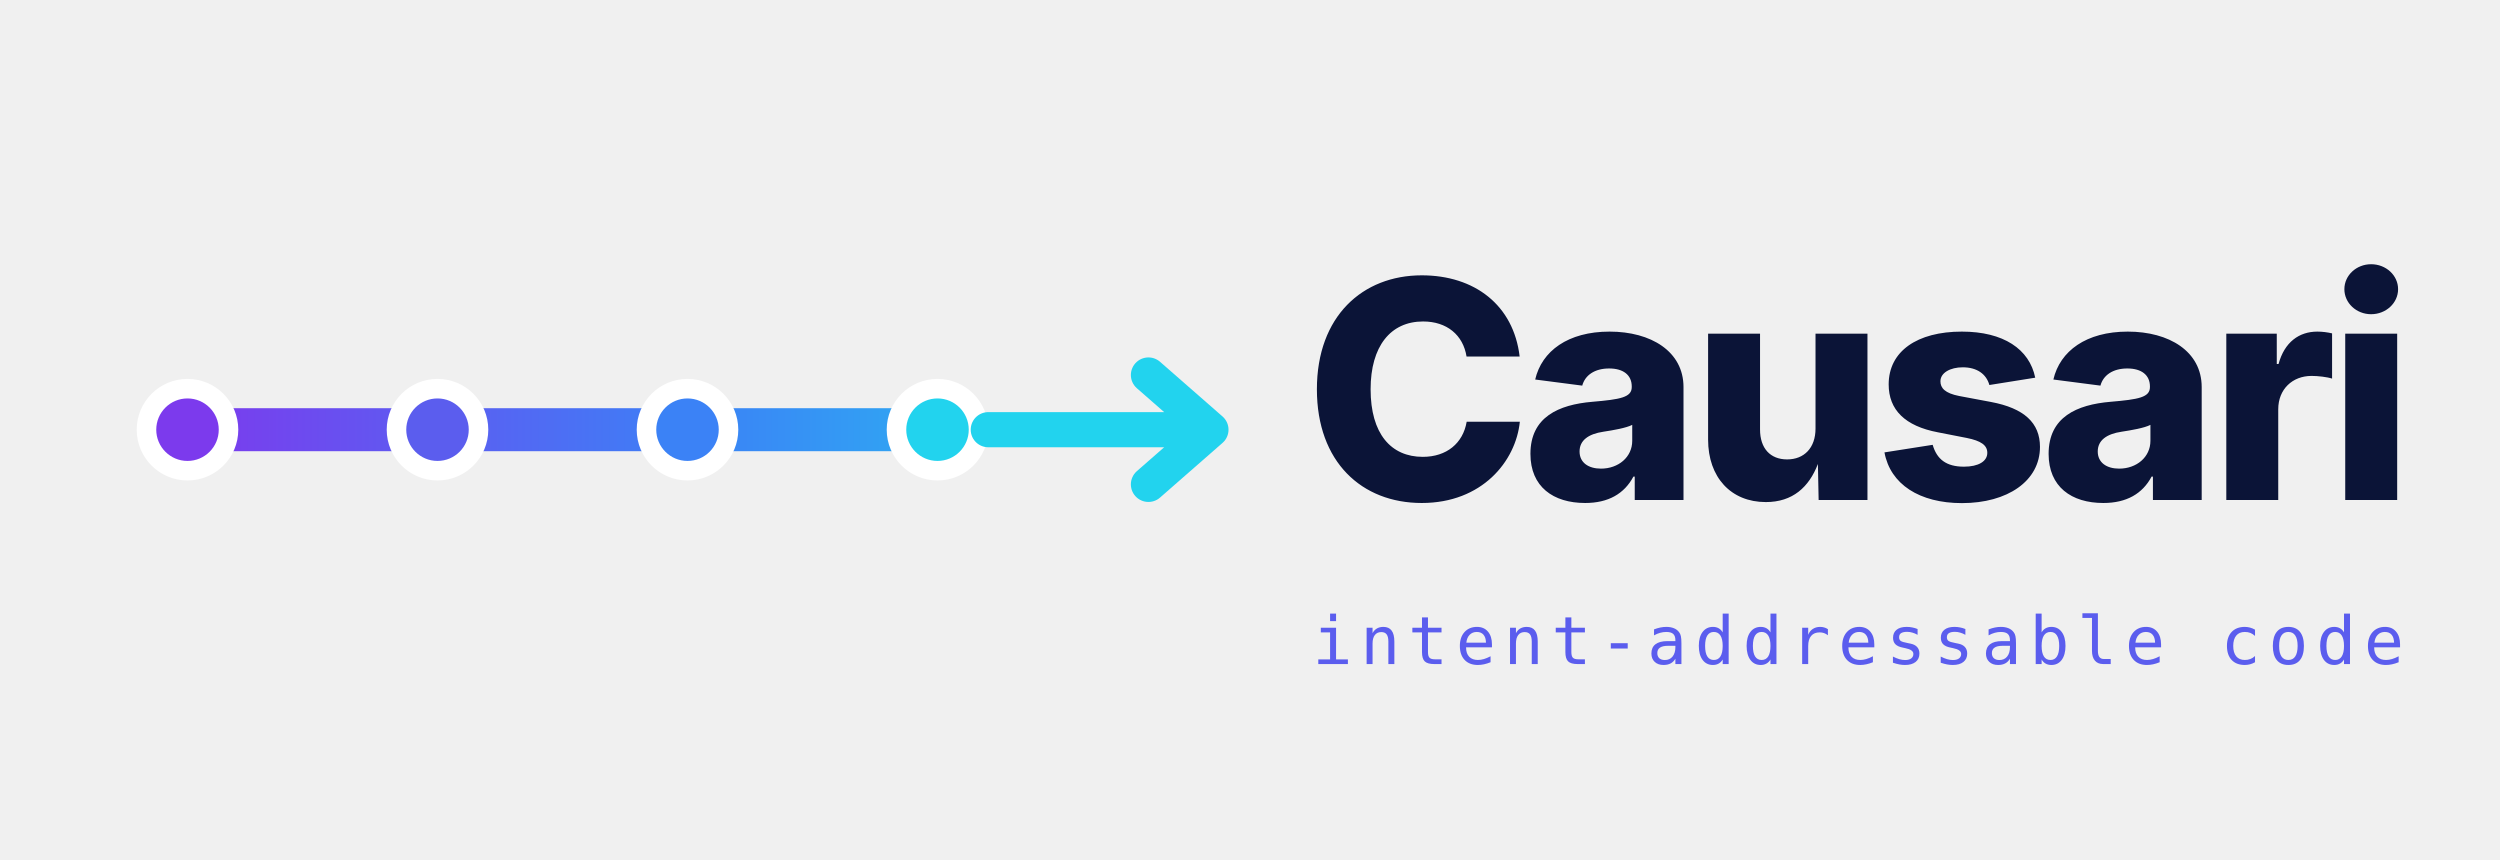
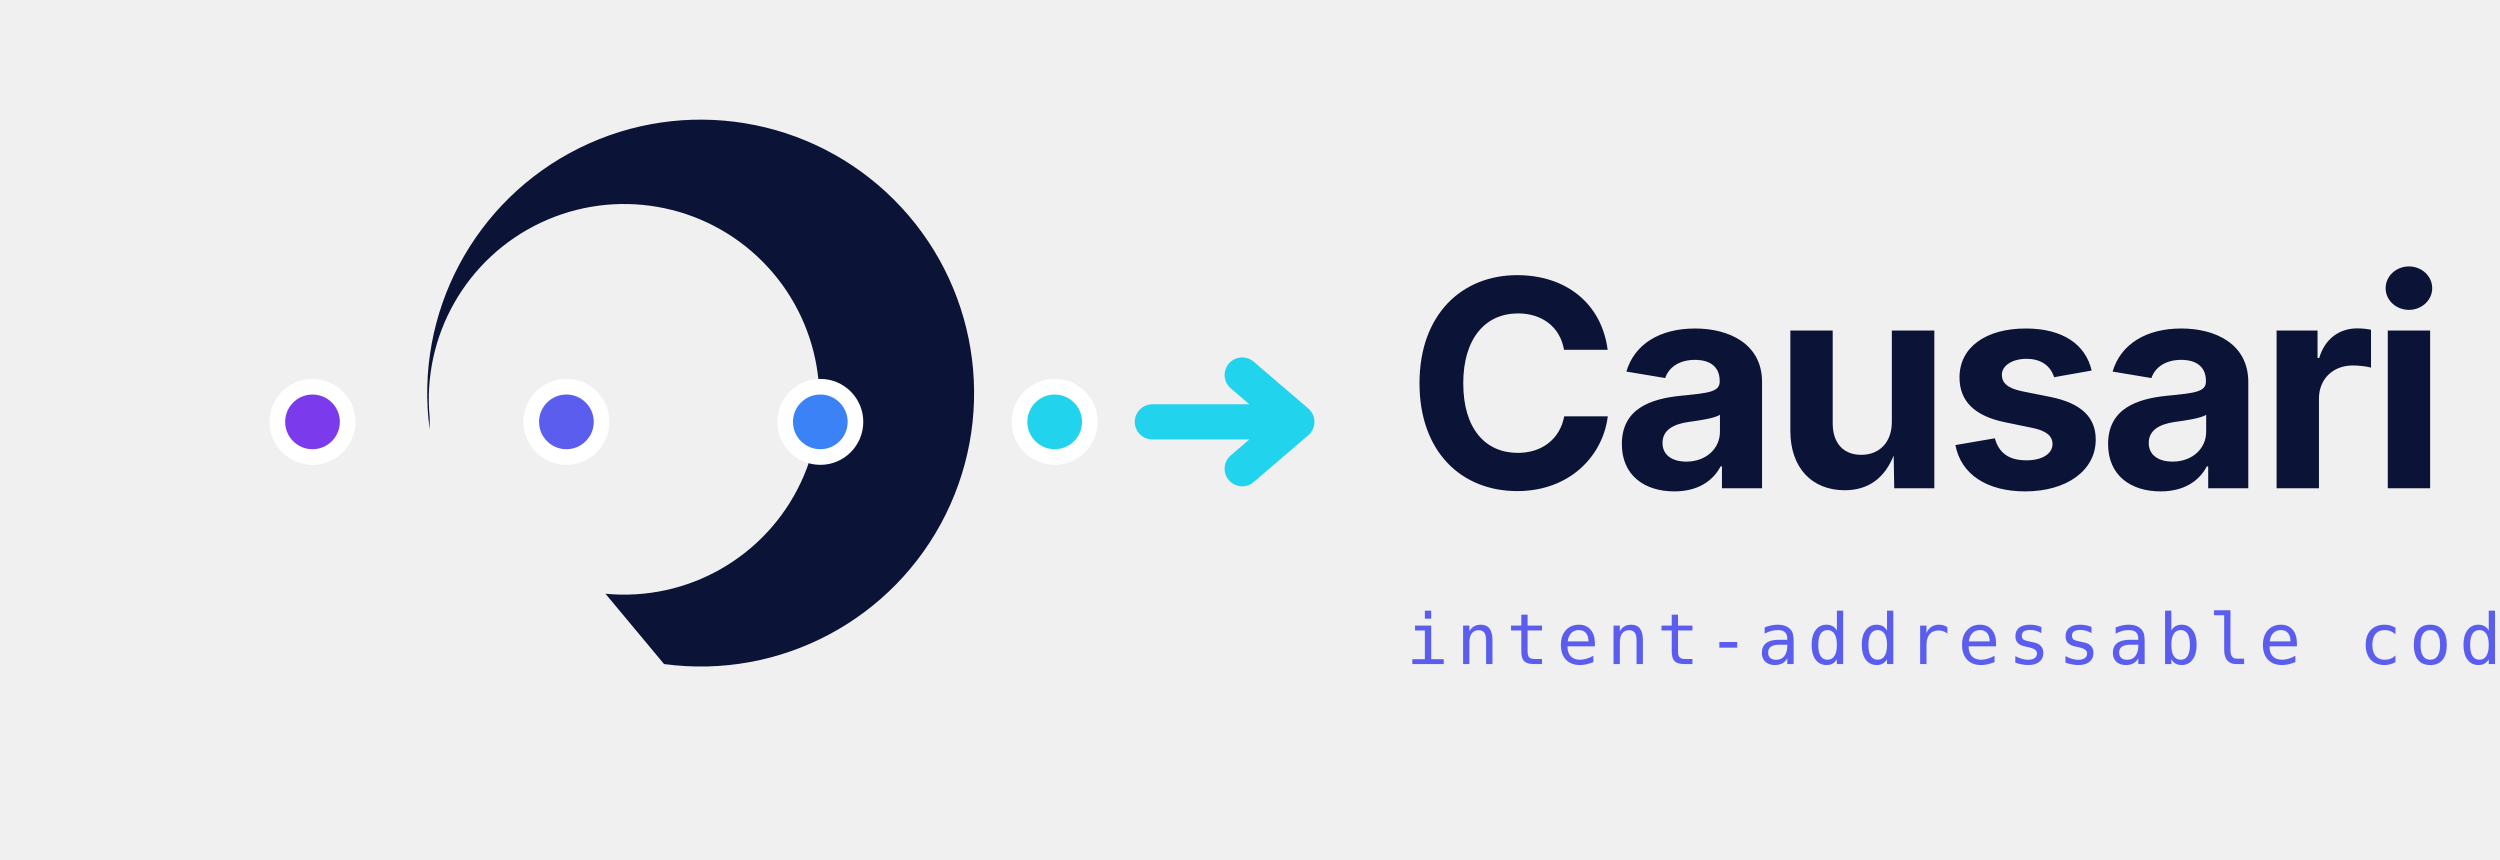
- <svg xmlns="http://www.w3.org/2000/svg" viewBox="0 0 640 220" role="img" aria-label="Causari — intent-addressable code">
+ <svg xmlns="http://www.w3.org/2000/svg" viewBox="0 0 640 220" role="img" aria-label="Causari">
  <defs>
-     <linearGradient id="cg" gradientUnits="userSpaceOnUse" x1="48" y1="110" x2="310" y2="110">
+     <linearGradient id="cg" x1="0%" y1="0%" x2="100%" y2="0%">
      <stop offset="0%" stop-color="#7C3AED" />
      <stop offset="50%" stop-color="#3B82F6" />
      <stop offset="100%" stop-color="#22D3EE" />
    </linearGradient>
  </defs>
-   <polyline points="48,110 112,110 176,110 240,110" stroke="url(#cg)" stroke-width="11" stroke-linecap="round" stroke-linejoin="round" fill="none" />
+   <path d="M 130 110            a 70 70 0 1 1 60 60            L 175 152            a 50 50 0 1 0 -45 -45            Z" fill="#0B1437" transform="translate(-20 0)" />
+   <g stroke="url(#cg)" stroke-width="9" stroke-linecap="round" stroke-linejoin="round" fill="none">
+     <polyline points="80,108 145,108 200,108 255,108 310,108" />
+   </g>
  <g>
-     <circle cx="48" cy="110" r="13" fill="#FFFFFF" />
-     <circle cx="48" cy="110" r="8" fill="#7C3AED" />
-     <circle cx="112" cy="110" r="13" fill="#FFFFFF" />
-     <circle cx="112" cy="110" r="8" fill="#5B5DEE" />
-     <circle cx="176" cy="110" r="13" fill="#FFFFFF" />
-     <circle cx="176" cy="110" r="8" fill="#3B82F6" />
-     <circle cx="240" cy="110" r="13" fill="#FFFFFF" />
-     <circle cx="240" cy="110" r="8" fill="#22D3EE" />
+     <circle cx="80" cy="108" r="11" fill="#FFFFFF" />
+     <circle cx="80" cy="108" r="7" fill="#7C3AED" />
+     <circle cx="145" cy="108" r="11" fill="#FFFFFF" />
+     <circle cx="145" cy="108" r="7" fill="#5B5DEE" />
+     <circle cx="210" cy="108" r="11" fill="#FFFFFF" />
+     <circle cx="210" cy="108" r="7" fill="#3B82F6" />
+     <circle cx="270" cy="108" r="11" fill="#FFFFFF" />
+     <circle cx="270" cy="108" r="7" fill="#22D3EE" />
  </g>
-   <path d="M 253 110 L 308 110 M 294 96 L 310 110 L 294 124" stroke="#22D3EE" stroke-width="9" stroke-linecap="round" stroke-linejoin="round" fill="none" />
-   <text x="334" y="128" font-family="'Inter', 'Segoe UI', system-ui, sans-serif" font-weight="800" font-size="78" letter-spacing="-2.5" fill="#0B1437">Causari</text>
-   <text x="336" y="170" font-family="'JetBrains Mono', 'Fira Code', ui-monospace, monospace" font-size="17" letter-spacing="2" fill="#5B5DEE">intent-addressable code</text>
+   <path d="M 295 108 L 330 108 M 318 96 L 332 108 L 318 120" stroke="#22D3EE" stroke-width="9" stroke-linecap="round" stroke-linejoin="round" fill="none" />
+   <text x="360" y="125" font-family="'Inter', 'Segoe UI', system-ui, sans-serif" font-weight="700" font-size="74" letter-spacing="-2" fill="#0B1437">Causari</text>
+   <text x="360" y="170" font-family="'JetBrains Mono', 'Fira Code', ui-monospace, monospace" font-size="18" letter-spacing="2" fill="#5B5DEE">intent-addressable code</text>
</svg>
